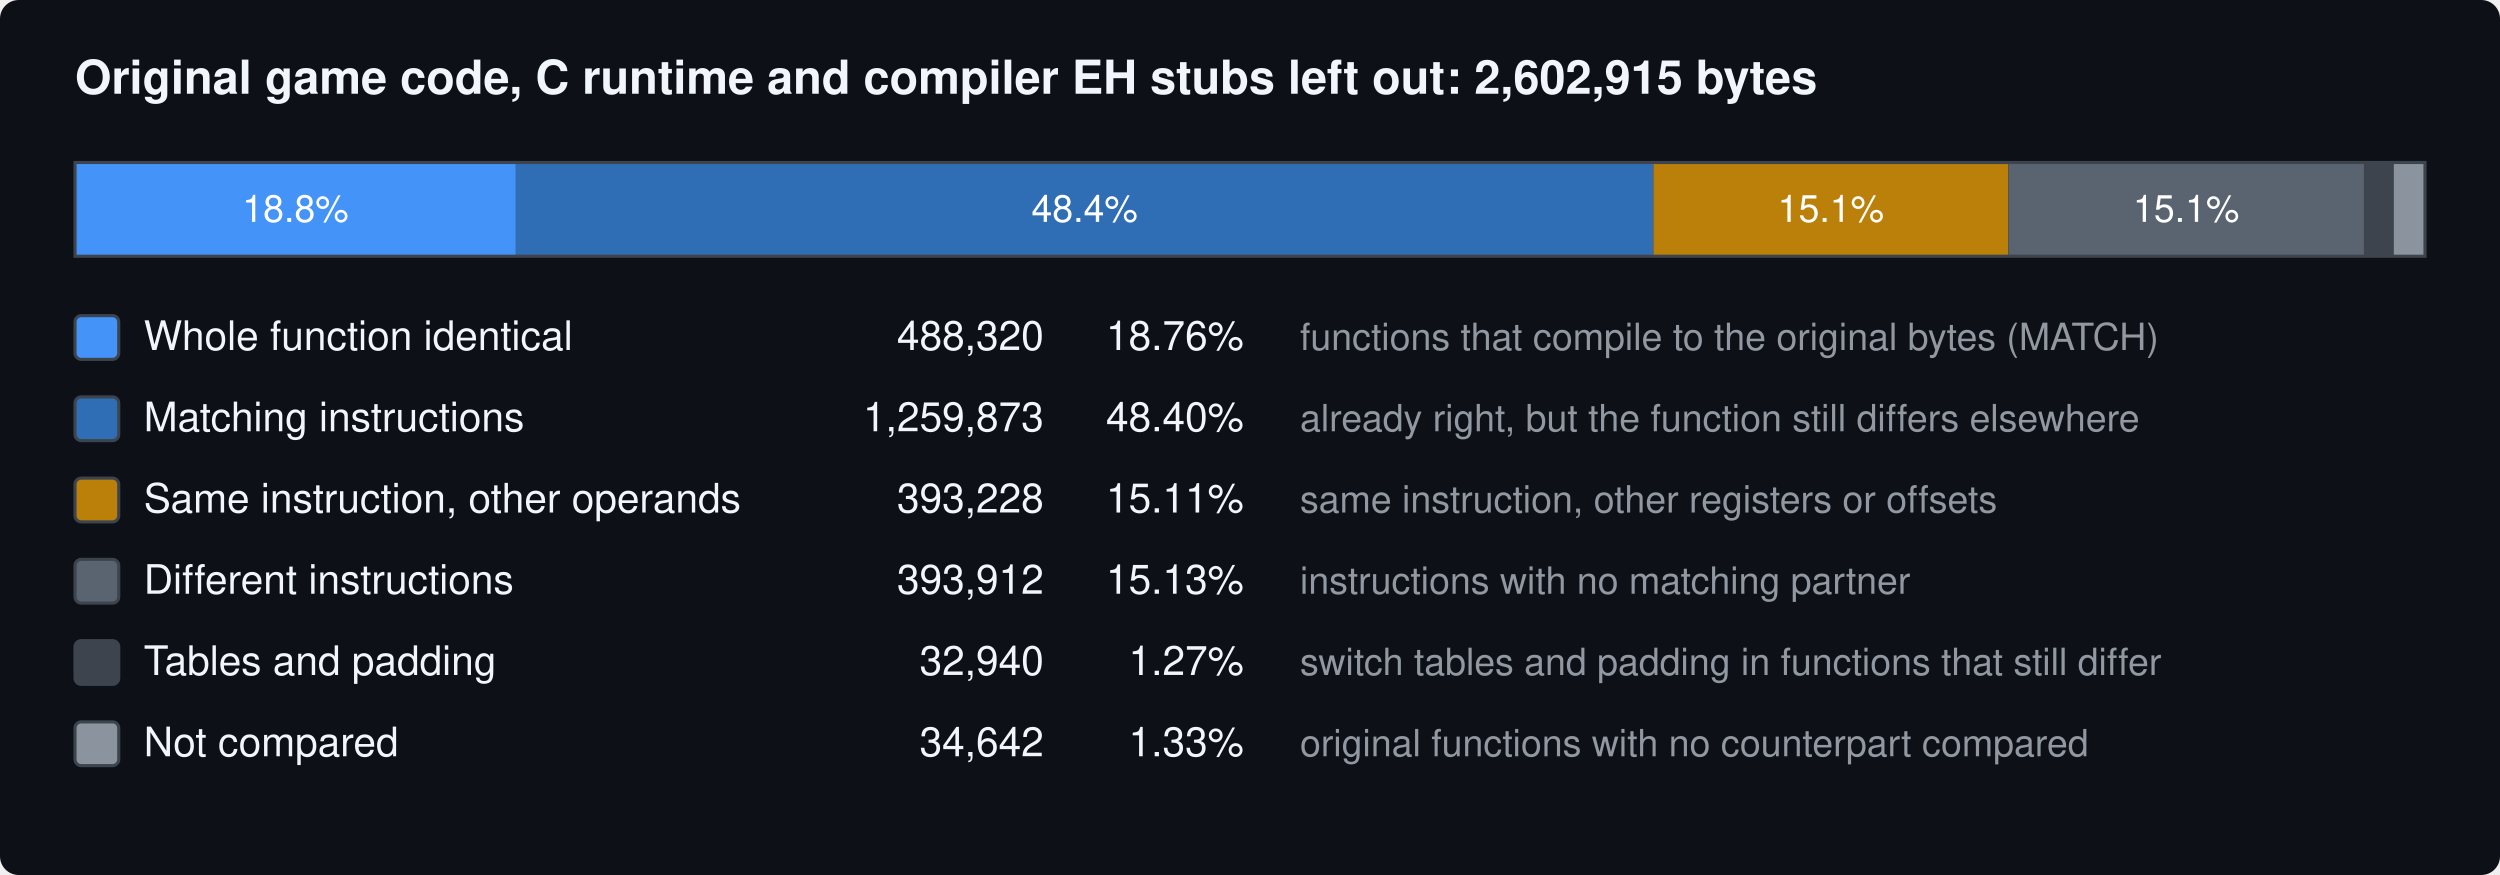
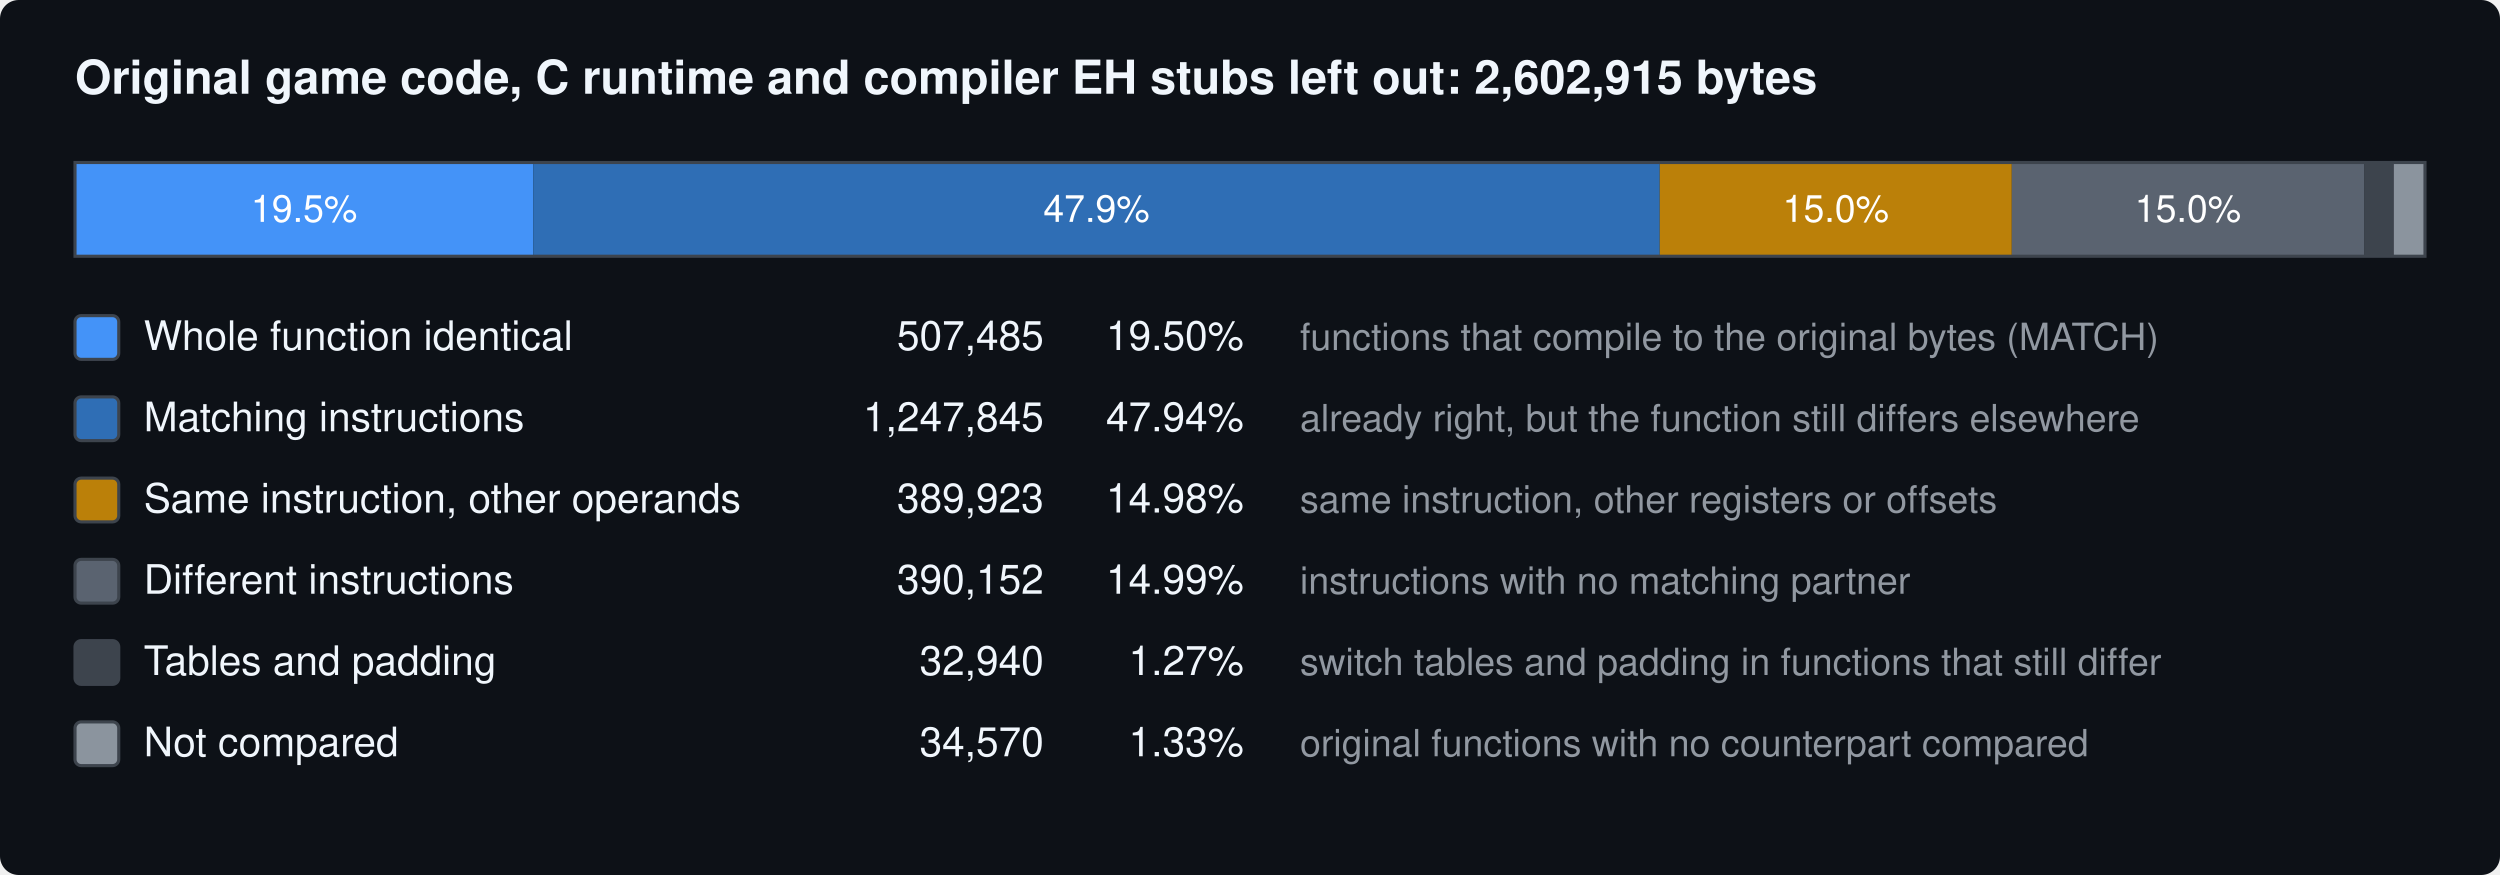
<svg xmlns="http://www.w3.org/2000/svg" width="800" height="280" viewBox="0 0 800 280" font-family="system-ui, -apple-system, Segoe UI, Helvetica, Arial, sans-serif">
  <rect width="800" height="280" rx="6" fill="#0d1117" />
  <text x="24" y="30" font-size="15" font-weight="600" fill="#f0f6fc">Original game code, C runtime and compiler EH stubs left out: 2,602,915 bytes</text>
-   <rect x="24.00" y="52" width="141.08" height="30" fill="#4493f8" />
-   <text x="94.54" y="71" font-size="12" text-anchor="middle" fill="#ffffff">18.8%</text>
-   <rect x="165.08" y="52" width="363.99" height="30" fill="#2f6eb5" />
-   <text x="347.07" y="71" font-size="12" text-anchor="middle" fill="#ffffff">48.4%</text>
-   <rect x="529.06" y="52" width="113.61" height="30" fill="#bb8009" />
-   <text x="585.87" y="71" font-size="12" text-anchor="middle" fill="#ffffff">15.1%</text>
-   <rect x="642.67" y="52" width="113.80" height="30" fill="#5a6370" />
-   <text x="699.57" y="71" font-size="12" text-anchor="middle" fill="#ffffff">15.1%</text>
-   <rect x="756.48" y="52" width="9.52" height="30" fill="#3d444d" />
-   <rect x="765.99" y="52" width="10.01" height="30" fill="#8b949e" />
+   <rect x="24.00" y="52" width="146.62" height="30" fill="#4493f8" />
+   <text x="97.31" y="71" font-size="12" text-anchor="middle" fill="#ffffff">19.5%</text>
+   <rect x="170.62" y="52" width="360.51" height="30" fill="#2f6eb5" />
+   <text x="350.87" y="71" font-size="12" text-anchor="middle" fill="#ffffff">47.9%</text>
+   <rect x="531.13" y="52" width="112.65" height="30" fill="#bb8009" />
+   <text x="587.45" y="71" font-size="12" text-anchor="middle" fill="#ffffff">15.0%</text>
+   <rect x="643.78" y="52" width="112.72" height="30" fill="#5a6370" />
+   <text x="700.14" y="71" font-size="12" text-anchor="middle" fill="#ffffff">15.0%</text>
+   <rect x="756.50" y="52" width="9.52" height="30" fill="#3d444d" />
+   <rect x="766.01" y="52" width="9.99" height="30" fill="#8b949e" />
  <rect x="24" y="52" width="752" height="30" fill="none" stroke="#3d444d" />
  <rect x="24" y="101" width="14" height="14" rx="2" fill="#4493f8" stroke="#3d444d" />
  <text x="46" y="112" font-size="13" fill="#f0f6fc">Whole function identical</text>
-   <text x="334" y="112" font-size="13" text-anchor="end" fill="#f0f6fc">488,320</text>
-   <text x="398" y="112" font-size="13" text-anchor="end" fill="#f0f6fc">18.76%</text>
+   <text x="334" y="112" font-size="13" text-anchor="end" fill="#f0f6fc">507,485</text>
+   <text x="398" y="112" font-size="13" text-anchor="end" fill="#f0f6fc">19.50%</text>
  <text x="416" y="112" font-size="12" fill="#9198a1">functions that compile to the original bytes (MATCH)</text>
  <rect x="24" y="127" width="14" height="14" rx="2" fill="#2f6eb5" stroke="#3d444d" />
  <text x="46" y="138" font-size="13" fill="#f0f6fc">Matching instructions</text>
-   <text x="334" y="138" font-size="13" text-anchor="end" fill="#f0f6fc">1,259,873</text>
-   <text x="398" y="138" font-size="13" text-anchor="end" fill="#f0f6fc">48.40%</text>
+   <text x="334" y="138" font-size="13" text-anchor="end" fill="#f0f6fc">1,247,845</text>
+   <text x="398" y="138" font-size="13" text-anchor="end" fill="#f0f6fc">47.94%</text>
  <text x="416" y="138" font-size="12" fill="#9198a1">already right, but the function still differs elsewhere</text>
  <rect x="24" y="153" width="14" height="14" rx="2" fill="#bb8009" stroke="#3d444d" />
  <text x="46" y="164" font-size="13" fill="#f0f6fc">Same instruction, other operands</text>
-   <text x="334" y="164" font-size="13" text-anchor="end" fill="#f0f6fc">393,228</text>
-   <text x="398" y="164" font-size="13" text-anchor="end" fill="#f0f6fc">15.11%</text>
+   <text x="334" y="164" font-size="13" text-anchor="end" fill="#f0f6fc">389,923</text>
+   <text x="398" y="164" font-size="13" text-anchor="end" fill="#f0f6fc">14.98%</text>
  <text x="416" y="164" font-size="12" fill="#9198a1">same instruction, other registers or offsets</text>
  <rect x="24" y="179" width="14" height="14" rx="2" fill="#5a6370" stroke="#3d444d" />
  <text x="46" y="190" font-size="13" fill="#f0f6fc">Different instructions</text>
-   <text x="334" y="190" font-size="13" text-anchor="end" fill="#f0f6fc">393,912</text>
-   <text x="398" y="190" font-size="13" text-anchor="end" fill="#f0f6fc">15.13%</text>
+   <text x="334" y="190" font-size="13" text-anchor="end" fill="#f0f6fc">390,152</text>
+   <text x="398" y="190" font-size="13" text-anchor="end" fill="#f0f6fc">14.99%</text>
  <text x="416" y="190" font-size="12" fill="#9198a1">instructions with no matching partner</text>
  <rect x="24" y="205" width="14" height="14" rx="2" fill="#3d444d" stroke="#3d444d" />
  <text x="46" y="216" font-size="13" fill="#f0f6fc">Tables and padding</text>
  <text x="334" y="216" font-size="13" text-anchor="end" fill="#f0f6fc">32,940</text>
  <text x="398" y="216" font-size="13" text-anchor="end" fill="#f0f6fc">1.27%</text>
  <text x="416" y="216" font-size="12" fill="#9198a1">switch tables and padding in functions that still differ</text>
  <rect x="24" y="231" width="14" height="14" rx="2" fill="#8b949e" stroke="#3d444d" />
  <text x="46" y="242" font-size="13" fill="#f0f6fc">Not compared</text>
-   <text x="334" y="242" font-size="13" text-anchor="end" fill="#f0f6fc">34,642</text>
+   <text x="334" y="242" font-size="13" text-anchor="end" fill="#f0f6fc">34,570</text>
  <text x="398" y="242" font-size="13" text-anchor="end" fill="#f0f6fc">1.33%</text>
  <text x="416" y="242" font-size="12" fill="#9198a1">original functions with no counterpart compared</text>
</svg>
